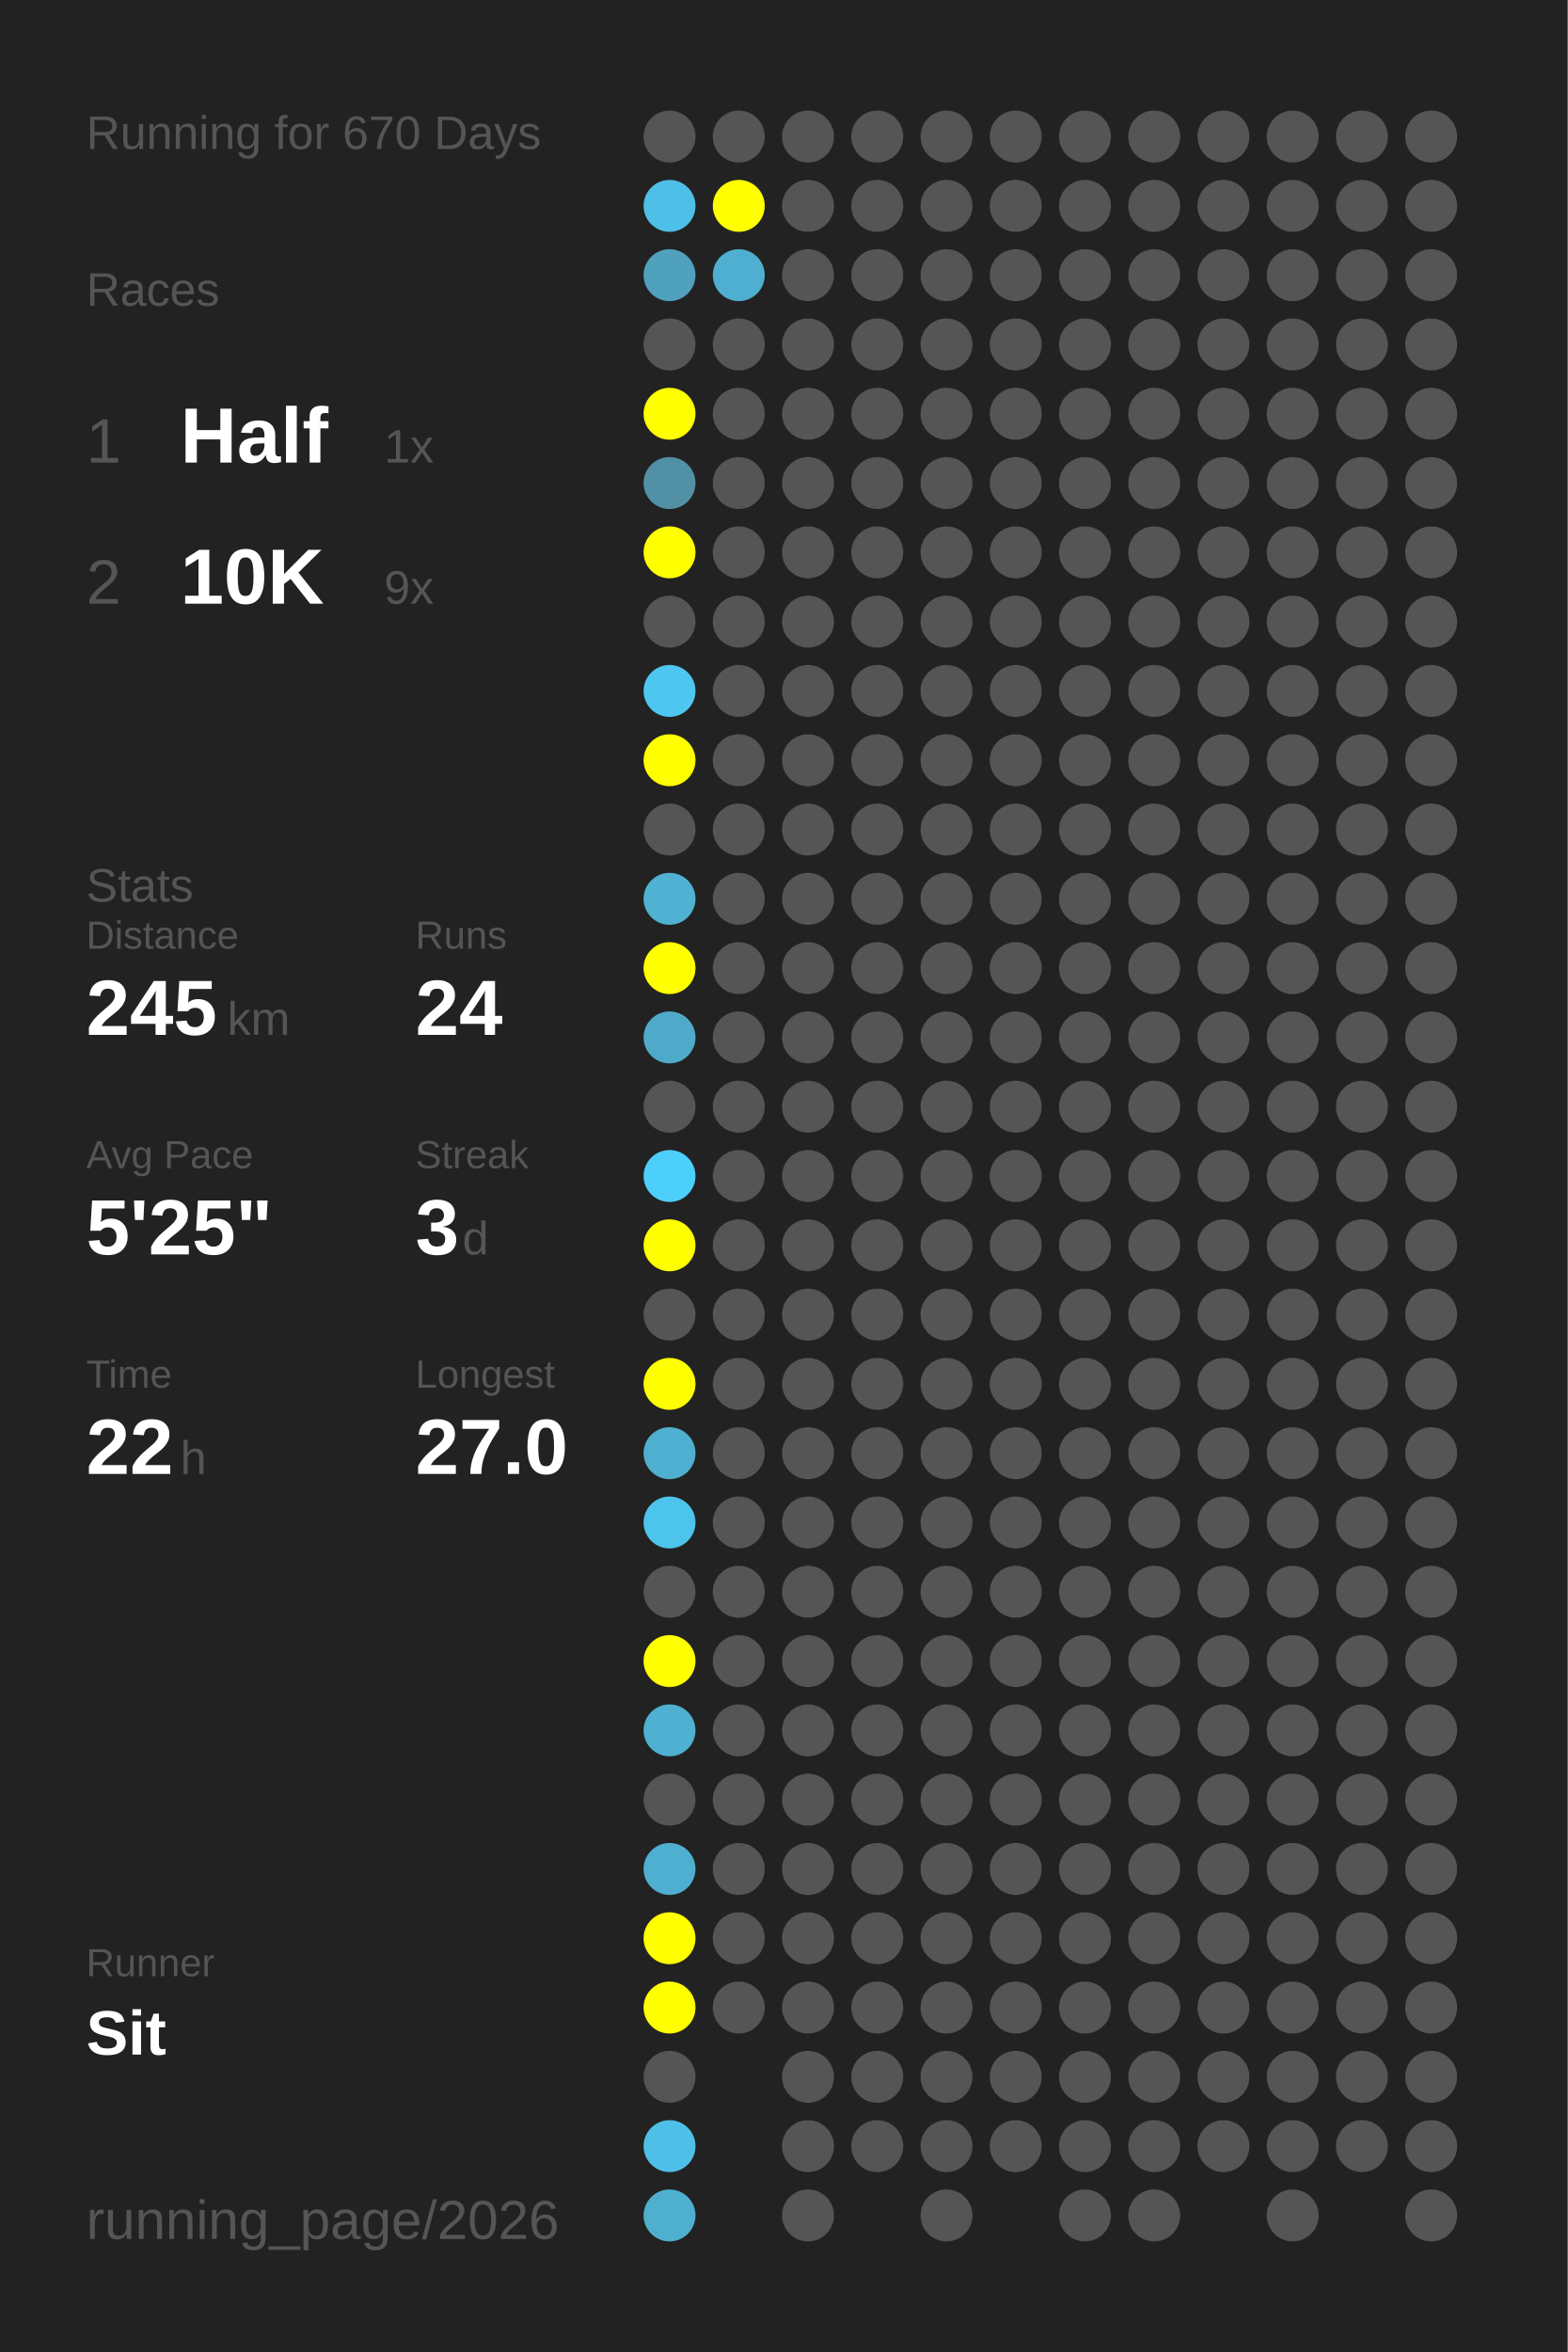
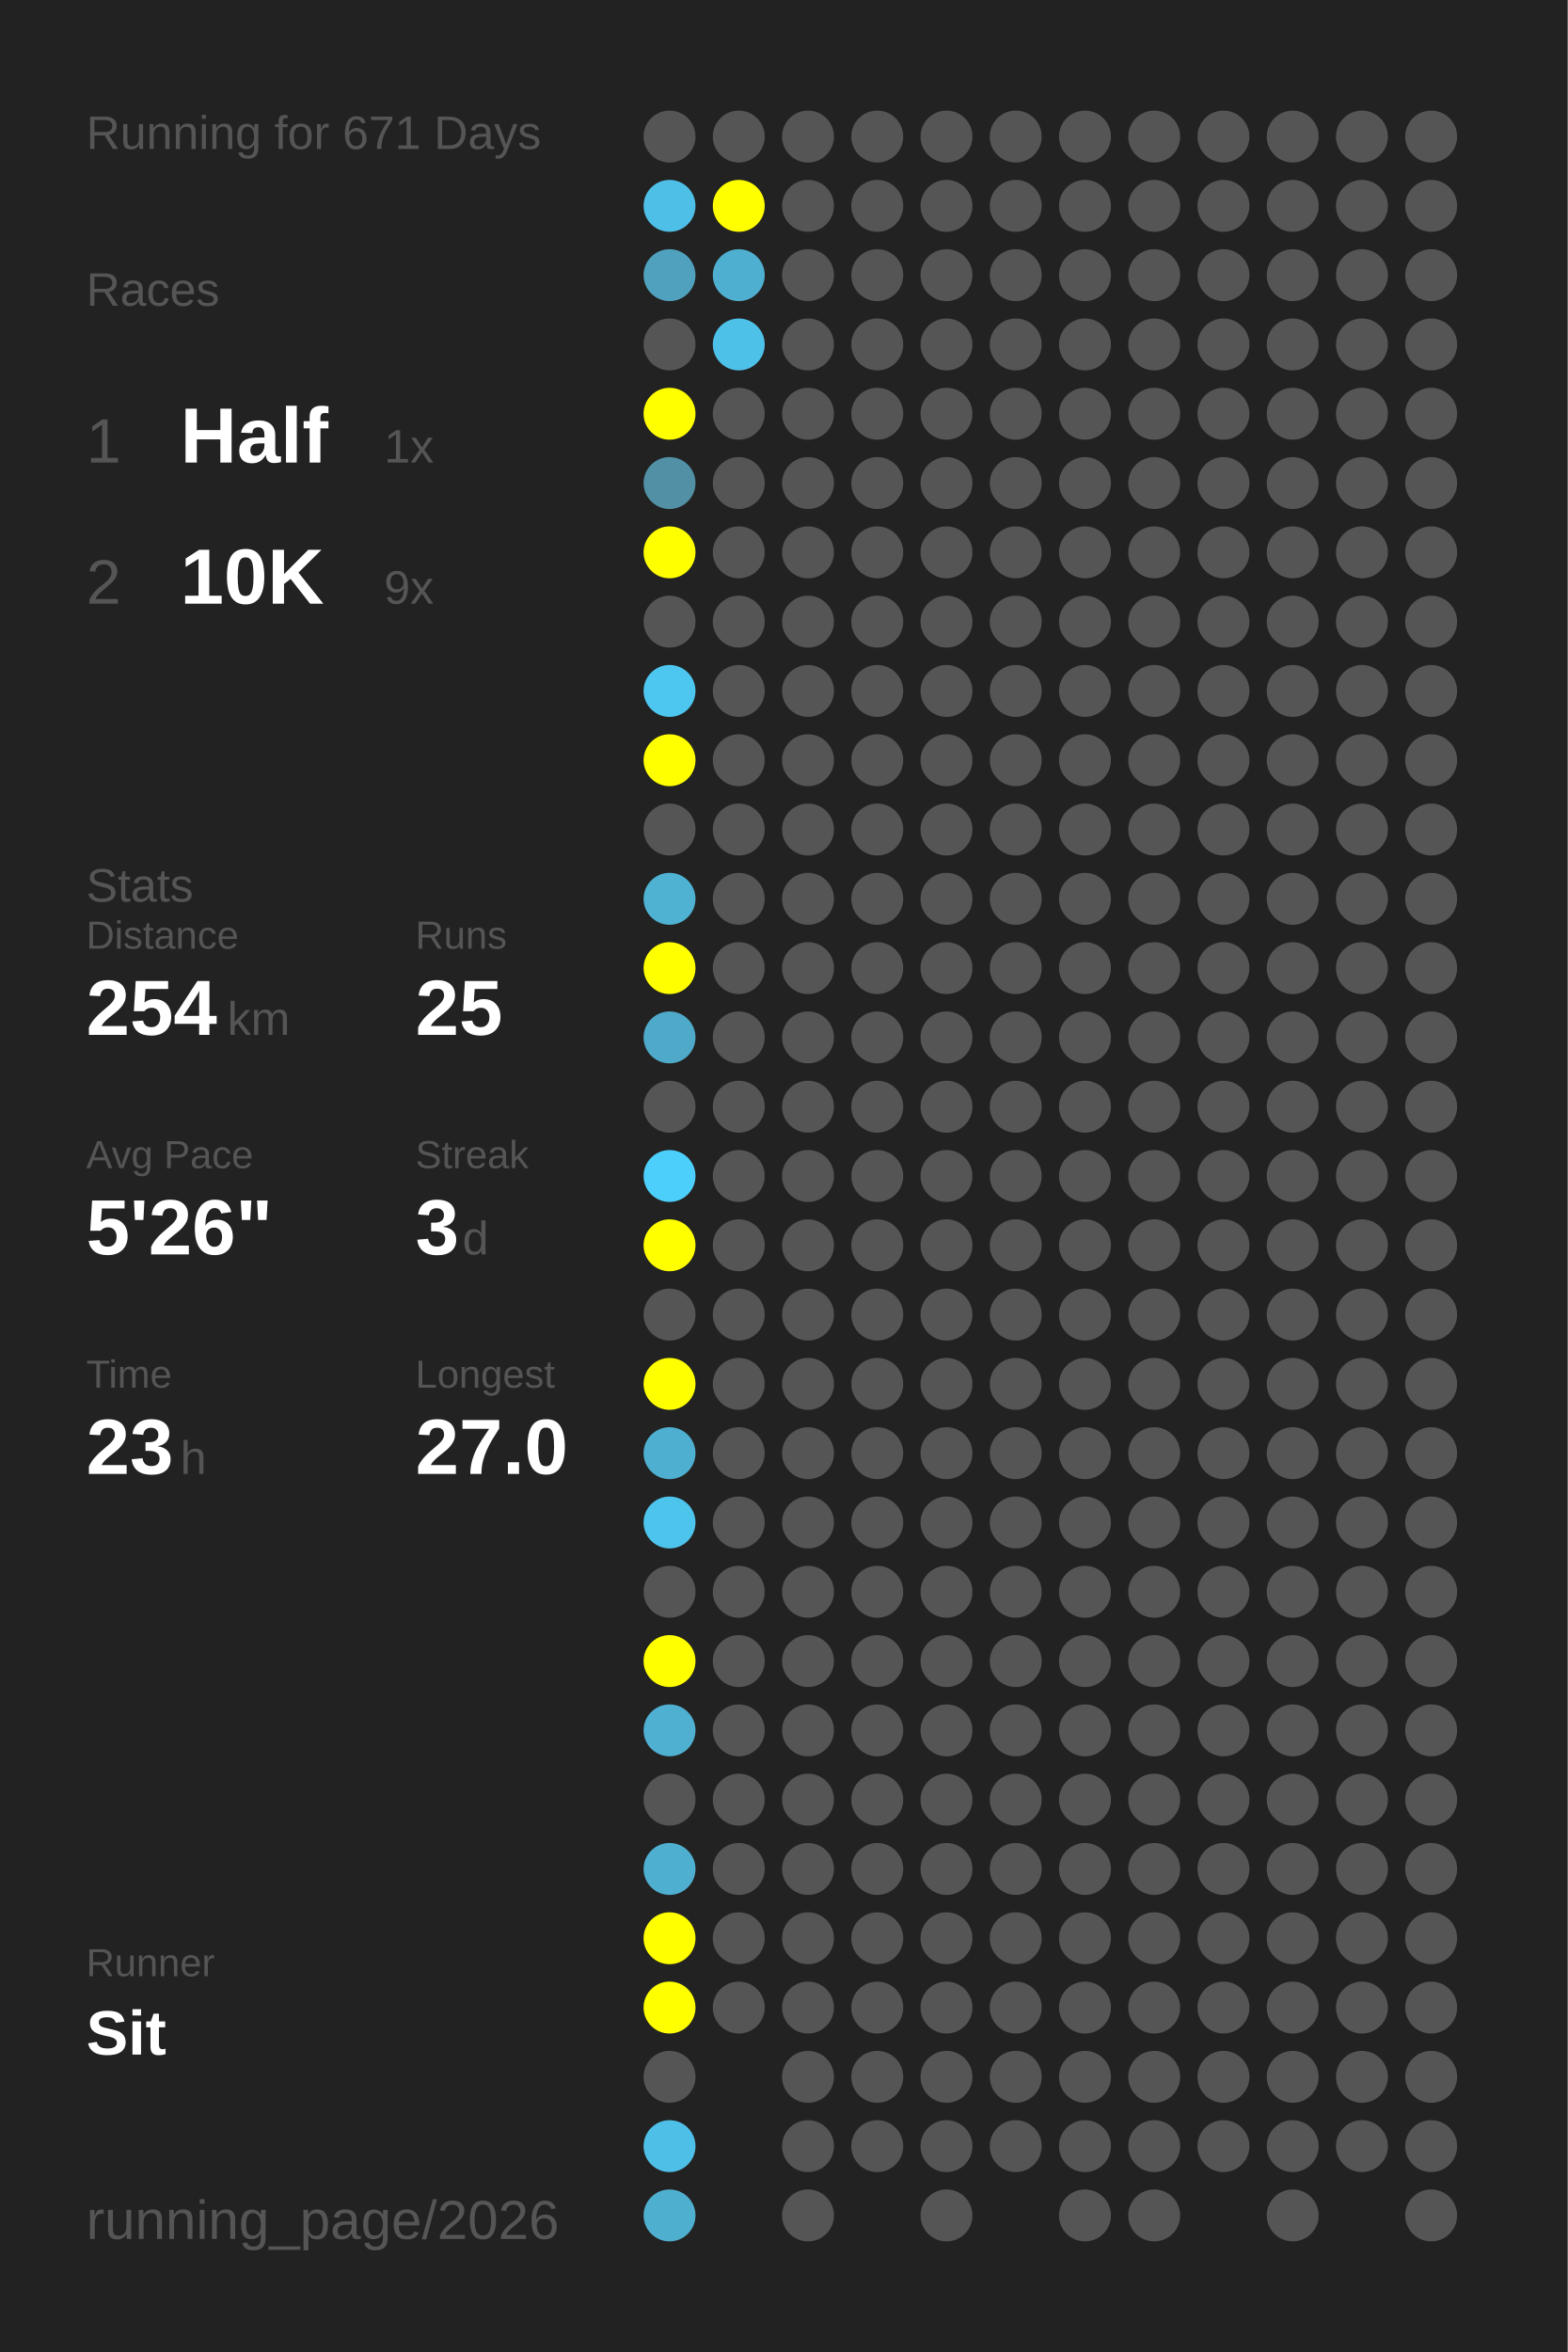
<svg xmlns="http://www.w3.org/2000/svg" baseProfile="full" height="300mm" version="1.1" viewBox="0,0,200,300" width="200mm">
  <defs />
  <rect fill="#222222" height="300" width="200" x="0" y="0" />
-   <text fill="#555555" style="font-size:6px; font-family:Arial;" x="11" y="19">Running for 670 Days</text>
+   <text fill="#555555" style="font-size:6px; font-family:Arial;" x="11" y="19">Running for 671 Days</text>
  <text fill="#555555" style="font-size:6px; font-family:Arial;" x="11" y="39">Races</text>
  <text fill="#555555" style="font-size:8px; font-family:Arial;" x="11" y="59">1</text>
  <text fill="#FFFFFF" style="font-size:10px; font-family:Arial; font-weight:bold;" x="23" y="59">Half</text>
  <text fill="#555555" style="font-size:6px; font-family:Arial;" x="49" y="59">1x</text>
  <text fill="#555555" style="font-size:8px; font-family:Arial;" x="11" y="77">2</text>
  <text fill="#FFFFFF" style="font-size:10px; font-family:Arial; font-weight:bold;" x="23" y="77">10K</text>
  <text fill="#555555" style="font-size:6px; font-family:Arial;" x="49" y="77">9x</text>
  <text fill="#555555" style="font-size:6px; font-family:Arial;" x="11" y="115">Stats</text>
  <text fill="#555555" style="font-size:5px; font-family:Arial;" x="11" y="121">Distance</text>
-   <text fill="#FFFFFF" style="font-size:10px; font-family:Arial; font-weight:bold;" x="11" y="132">245</text>
+   <text fill="#FFFFFF" style="font-size:10px; font-family:Arial; font-weight:bold;" x="11" y="132">254</text>
  <text fill="#555555" style="font-size:6px; font-family:Arial;" x="29" y="132">km</text>
  <text fill="#555555" style="font-size:5px; font-family:Arial;" x="53" y="121">Runs</text>
-   <text fill="#FFFFFF" style="font-size:10px; font-family:Arial; font-weight:bold;" x="53" y="132">24</text>
+   <text fill="#FFFFFF" style="font-size:10px; font-family:Arial; font-weight:bold;" x="53" y="132">25</text>
  <text fill="#555555" style="font-size:5px; font-family:Arial;" x="11" y="149">Avg Pace</text>
-   <text fill="#FFFFFF" style="font-size:10px; font-family:Arial; font-weight:bold;" x="11" y="160">5'25"</text>
+   <text fill="#FFFFFF" style="font-size:10px; font-family:Arial; font-weight:bold;" x="11" y="160">5'26"</text>
  <text fill="#555555" style="font-size:5px; font-family:Arial;" x="53" y="149">Streak</text>
  <text fill="#FFFFFF" style="font-size:10px; font-family:Arial; font-weight:bold;" x="53" y="160">3</text>
  <text fill="#555555" style="font-size:6px; font-family:Arial;" x="59" y="160">d</text>
  <text fill="#555555" style="font-size:5px; font-family:Arial;" x="11" y="177">Time</text>
-   <text fill="#FFFFFF" style="font-size:10px; font-family:Arial; font-weight:bold;" x="11" y="188">22</text>
+   <text fill="#FFFFFF" style="font-size:10px; font-family:Arial; font-weight:bold;" x="11" y="188">23</text>
  <text fill="#555555" style="font-size:6px; font-family:Arial;" x="23" y="188">h</text>
  <text fill="#555555" style="font-size:5px; font-family:Arial;" x="53" y="177">Longest</text>
  <text fill="#FFFFFF" style="font-size:10px; font-family:Arial; font-weight:bold;" x="53" y="188">27.0</text>
  <text fill="#555555" style="font-size:5px; font-family:Arial;" x="11" y="252.065">Runner</text>
  <text fill="#FFFFFF" style="font-size:8px; font-family:Arial; font-weight:bold;" x="11" y="262.065">Sit</text>
  <text fill="#555555" style="font-size:7px; font-family:Arial;" x="11" y="285.581">running_page/2026</text>
  <circle cx="85.417" cy="17.419" fill="#555555" r="3.312" />
  <circle cx="85.417" cy="26.258" fill="#4ebfe6" r="3.312" />
  <circle cx="85.417" cy="35.097" fill="#50a1bd" r="3.312" />
  <circle cx="85.417" cy="43.935" fill="#555555" r="3.312" />
  <circle cx="85.417" cy="52.774" fill="#FFFF00" r="3.312" />
  <circle cx="85.417" cy="61.613" fill="#5190a5" r="3.312" />
  <circle cx="85.417" cy="70.452" fill="#FFFF00" r="3.312" />
  <circle cx="85.417" cy="79.29" fill="#555555" r="3.312" />
  <circle cx="85.417" cy="88.129" fill="#4dc7f0" r="3.312" />
  <circle cx="85.417" cy="96.968" fill="#FFFF00" r="3.312" />
  <circle cx="85.417" cy="105.806" fill="#555555" r="3.312" />
  <circle cx="85.417" cy="114.645" fill="#4fb2d3" r="3.312" />
  <circle cx="85.417" cy="123.484" fill="#FFFF00" r="3.312" />
  <circle cx="85.417" cy="132.323" fill="#4faac9" r="3.312" />
  <circle cx="85.417" cy="141.161" fill="#555555" r="3.312" />
  <circle cx="85.417" cy="150" fill="#4dcffb" r="3.312" />
  <circle cx="85.417" cy="158.839" fill="#FFFF00" r="3.312" />
  <circle cx="85.417" cy="167.677" fill="#555555" r="3.312" />
  <circle cx="85.417" cy="176.516" fill="#FFFF00" r="3.312" />
  <circle cx="85.417" cy="185.355" fill="#4fafd0" r="3.312" />
  <circle cx="85.417" cy="194.194" fill="#4dc4ec" r="3.312" />
  <circle cx="85.417" cy="203.032" fill="#555555" r="3.312" />
  <circle cx="85.417" cy="211.871" fill="#FFFF00" r="3.312" />
  <circle cx="85.417" cy="220.71" fill="#4fb0d1" r="3.312" />
  <circle cx="85.417" cy="229.548" fill="#555555" r="3.312" />
  <circle cx="85.417" cy="238.387" fill="#4fafd0" r="3.312" />
  <circle cx="85.417" cy="247.226" fill="#FFFF00" r="3.312" />
  <circle cx="85.417" cy="256.065" fill="#FFFF00" r="3.312" />
  <circle cx="85.417" cy="264.903" fill="#555555" r="3.312" />
  <circle cx="85.417" cy="273.742" fill="#4ec0e7" r="3.312" />
  <circle cx="85.417" cy="282.581" fill="#4fafcf" r="3.312" />
  <circle cx="94.25" cy="17.419" fill="#555555" r="3.312" />
  <circle cx="94.25" cy="26.258" fill="#FFFF00" r="3.312" />
  <circle cx="94.25" cy="35.097" fill="#4fafd0" r="3.312" />
-   <circle cx="94.25" cy="43.935" fill="#555555" r="3.312" />
+   <circle cx="94.25" cy="43.935" fill="#4ec1e9" r="3.312" />
  <circle cx="94.25" cy="52.774" fill="#555555" r="3.312" />
  <circle cx="94.25" cy="61.613" fill="#555555" r="3.312" />
  <circle cx="94.25" cy="70.452" fill="#555555" r="3.312" />
  <circle cx="94.25" cy="79.29" fill="#555555" r="3.312" />
  <circle cx="94.25" cy="88.129" fill="#555555" r="3.312" />
  <circle cx="94.25" cy="96.968" fill="#555555" r="3.312" />
  <circle cx="94.25" cy="105.806" fill="#555555" r="3.312" />
  <circle cx="94.25" cy="114.645" fill="#555555" r="3.312" />
  <circle cx="94.25" cy="123.484" fill="#555555" r="3.312" />
  <circle cx="94.25" cy="132.323" fill="#555555" r="3.312" />
  <circle cx="94.25" cy="141.161" fill="#555555" r="3.312" />
  <circle cx="94.25" cy="150" fill="#555555" r="3.312" />
  <circle cx="94.25" cy="158.839" fill="#555555" r="3.312" />
  <circle cx="94.25" cy="167.677" fill="#555555" r="3.312" />
  <circle cx="94.25" cy="176.516" fill="#555555" r="3.312" />
  <circle cx="94.25" cy="185.355" fill="#555555" r="3.312" />
  <circle cx="94.25" cy="194.194" fill="#555555" r="3.312" />
  <circle cx="94.25" cy="203.032" fill="#555555" r="3.312" />
  <circle cx="94.25" cy="211.871" fill="#555555" r="3.312" />
  <circle cx="94.25" cy="220.71" fill="#555555" r="3.312" />
  <circle cx="94.25" cy="229.548" fill="#555555" r="3.312" />
  <circle cx="94.25" cy="238.387" fill="#555555" r="3.312" />
  <circle cx="94.25" cy="247.226" fill="#555555" r="3.312" />
  <circle cx="94.25" cy="256.065" fill="#555555" r="3.312" />
  <circle cx="103.083" cy="17.419" fill="#555555" r="3.312" />
  <circle cx="103.083" cy="26.258" fill="#555555" r="3.312" />
  <circle cx="103.083" cy="35.097" fill="#555555" r="3.312" />
  <circle cx="103.083" cy="43.935" fill="#555555" r="3.312" />
  <circle cx="103.083" cy="52.774" fill="#555555" r="3.312" />
  <circle cx="103.083" cy="61.613" fill="#555555" r="3.312" />
  <circle cx="103.083" cy="70.452" fill="#555555" r="3.312" />
  <circle cx="103.083" cy="79.29" fill="#555555" r="3.312" />
  <circle cx="103.083" cy="88.129" fill="#555555" r="3.312" />
  <circle cx="103.083" cy="96.968" fill="#555555" r="3.312" />
  <circle cx="103.083" cy="105.806" fill="#555555" r="3.312" />
  <circle cx="103.083" cy="114.645" fill="#555555" r="3.312" />
  <circle cx="103.083" cy="123.484" fill="#555555" r="3.312" />
  <circle cx="103.083" cy="132.323" fill="#555555" r="3.312" />
  <circle cx="103.083" cy="141.161" fill="#555555" r="3.312" />
  <circle cx="103.083" cy="150" fill="#555555" r="3.312" />
  <circle cx="103.083" cy="158.839" fill="#555555" r="3.312" />
  <circle cx="103.083" cy="167.677" fill="#555555" r="3.312" />
  <circle cx="103.083" cy="176.516" fill="#555555" r="3.312" />
  <circle cx="103.083" cy="185.355" fill="#555555" r="3.312" />
  <circle cx="103.083" cy="194.194" fill="#555555" r="3.312" />
  <circle cx="103.083" cy="203.032" fill="#555555" r="3.312" />
  <circle cx="103.083" cy="211.871" fill="#555555" r="3.312" />
  <circle cx="103.083" cy="220.71" fill="#555555" r="3.312" />
  <circle cx="103.083" cy="229.548" fill="#555555" r="3.312" />
  <circle cx="103.083" cy="238.387" fill="#555555" r="3.312" />
  <circle cx="103.083" cy="247.226" fill="#555555" r="3.312" />
  <circle cx="103.083" cy="256.065" fill="#555555" r="3.312" />
  <circle cx="103.083" cy="264.903" fill="#555555" r="3.312" />
  <circle cx="103.083" cy="273.742" fill="#555555" r="3.312" />
  <circle cx="103.083" cy="282.581" fill="#555555" r="3.312" />
  <circle cx="111.917" cy="17.419" fill="#555555" r="3.312" />
  <circle cx="111.917" cy="26.258" fill="#555555" r="3.312" />
  <circle cx="111.917" cy="35.097" fill="#555555" r="3.312" />
  <circle cx="111.917" cy="43.935" fill="#555555" r="3.312" />
  <circle cx="111.917" cy="52.774" fill="#555555" r="3.312" />
  <circle cx="111.917" cy="61.613" fill="#555555" r="3.312" />
  <circle cx="111.917" cy="70.452" fill="#555555" r="3.312" />
  <circle cx="111.917" cy="79.29" fill="#555555" r="3.312" />
  <circle cx="111.917" cy="88.129" fill="#555555" r="3.312" />
  <circle cx="111.917" cy="96.968" fill="#555555" r="3.312" />
  <circle cx="111.917" cy="105.806" fill="#555555" r="3.312" />
  <circle cx="111.917" cy="114.645" fill="#555555" r="3.312" />
  <circle cx="111.917" cy="123.484" fill="#555555" r="3.312" />
  <circle cx="111.917" cy="132.323" fill="#555555" r="3.312" />
  <circle cx="111.917" cy="141.161" fill="#555555" r="3.312" />
  <circle cx="111.917" cy="150" fill="#555555" r="3.312" />
  <circle cx="111.917" cy="158.839" fill="#555555" r="3.312" />
  <circle cx="111.917" cy="167.677" fill="#555555" r="3.312" />
  <circle cx="111.917" cy="176.516" fill="#555555" r="3.312" />
  <circle cx="111.917" cy="185.355" fill="#555555" r="3.312" />
  <circle cx="111.917" cy="194.194" fill="#555555" r="3.312" />
  <circle cx="111.917" cy="203.032" fill="#555555" r="3.312" />
  <circle cx="111.917" cy="211.871" fill="#555555" r="3.312" />
  <circle cx="111.917" cy="220.71" fill="#555555" r="3.312" />
  <circle cx="111.917" cy="229.548" fill="#555555" r="3.312" />
  <circle cx="111.917" cy="238.387" fill="#555555" r="3.312" />
  <circle cx="111.917" cy="247.226" fill="#555555" r="3.312" />
  <circle cx="111.917" cy="256.065" fill="#555555" r="3.312" />
  <circle cx="111.917" cy="264.903" fill="#555555" r="3.312" />
  <circle cx="111.917" cy="273.742" fill="#555555" r="3.312" />
  <circle cx="120.75" cy="17.419" fill="#555555" r="3.312" />
  <circle cx="120.75" cy="26.258" fill="#555555" r="3.312" />
  <circle cx="120.75" cy="35.097" fill="#555555" r="3.312" />
  <circle cx="120.75" cy="43.935" fill="#555555" r="3.312" />
  <circle cx="120.75" cy="52.774" fill="#555555" r="3.312" />
  <circle cx="120.75" cy="61.613" fill="#555555" r="3.312" />
  <circle cx="120.75" cy="70.452" fill="#555555" r="3.312" />
  <circle cx="120.75" cy="79.29" fill="#555555" r="3.312" />
  <circle cx="120.75" cy="88.129" fill="#555555" r="3.312" />
  <circle cx="120.75" cy="96.968" fill="#555555" r="3.312" />
  <circle cx="120.75" cy="105.806" fill="#555555" r="3.312" />
  <circle cx="120.75" cy="114.645" fill="#555555" r="3.312" />
  <circle cx="120.75" cy="123.484" fill="#555555" r="3.312" />
  <circle cx="120.75" cy="132.323" fill="#555555" r="3.312" />
  <circle cx="120.75" cy="141.161" fill="#555555" r="3.312" />
  <circle cx="120.75" cy="150" fill="#555555" r="3.312" />
  <circle cx="120.75" cy="158.839" fill="#555555" r="3.312" />
  <circle cx="120.75" cy="167.677" fill="#555555" r="3.312" />
  <circle cx="120.75" cy="176.516" fill="#555555" r="3.312" />
  <circle cx="120.75" cy="185.355" fill="#555555" r="3.312" />
  <circle cx="120.75" cy="194.194" fill="#555555" r="3.312" />
  <circle cx="120.75" cy="203.032" fill="#555555" r="3.312" />
  <circle cx="120.75" cy="211.871" fill="#555555" r="3.312" />
  <circle cx="120.75" cy="220.71" fill="#555555" r="3.312" />
  <circle cx="120.75" cy="229.548" fill="#555555" r="3.312" />
  <circle cx="120.75" cy="238.387" fill="#555555" r="3.312" />
  <circle cx="120.75" cy="247.226" fill="#555555" r="3.312" />
  <circle cx="120.75" cy="256.065" fill="#555555" r="3.312" />
  <circle cx="120.75" cy="264.903" fill="#555555" r="3.312" />
  <circle cx="120.75" cy="273.742" fill="#555555" r="3.312" />
  <circle cx="120.75" cy="282.581" fill="#555555" r="3.312" />
  <circle cx="129.583" cy="17.419" fill="#555555" r="3.312" />
  <circle cx="129.583" cy="26.258" fill="#555555" r="3.312" />
  <circle cx="129.583" cy="35.097" fill="#555555" r="3.312" />
  <circle cx="129.583" cy="43.935" fill="#555555" r="3.312" />
  <circle cx="129.583" cy="52.774" fill="#555555" r="3.312" />
  <circle cx="129.583" cy="61.613" fill="#555555" r="3.312" />
  <circle cx="129.583" cy="70.452" fill="#555555" r="3.312" />
  <circle cx="129.583" cy="79.29" fill="#555555" r="3.312" />
  <circle cx="129.583" cy="88.129" fill="#555555" r="3.312" />
  <circle cx="129.583" cy="96.968" fill="#555555" r="3.312" />
  <circle cx="129.583" cy="105.806" fill="#555555" r="3.312" />
  <circle cx="129.583" cy="114.645" fill="#555555" r="3.312" />
  <circle cx="129.583" cy="123.484" fill="#555555" r="3.312" />
  <circle cx="129.583" cy="132.323" fill="#555555" r="3.312" />
  <circle cx="129.583" cy="141.161" fill="#555555" r="3.312" />
  <circle cx="129.583" cy="150" fill="#555555" r="3.312" />
  <circle cx="129.583" cy="158.839" fill="#555555" r="3.312" />
  <circle cx="129.583" cy="167.677" fill="#555555" r="3.312" />
  <circle cx="129.583" cy="176.516" fill="#555555" r="3.312" />
  <circle cx="129.583" cy="185.355" fill="#555555" r="3.312" />
  <circle cx="129.583" cy="194.194" fill="#555555" r="3.312" />
  <circle cx="129.583" cy="203.032" fill="#555555" r="3.312" />
  <circle cx="129.583" cy="211.871" fill="#555555" r="3.312" />
  <circle cx="129.583" cy="220.71" fill="#555555" r="3.312" />
  <circle cx="129.583" cy="229.548" fill="#555555" r="3.312" />
  <circle cx="129.583" cy="238.387" fill="#555555" r="3.312" />
  <circle cx="129.583" cy="247.226" fill="#555555" r="3.312" />
  <circle cx="129.583" cy="256.065" fill="#555555" r="3.312" />
  <circle cx="129.583" cy="264.903" fill="#555555" r="3.312" />
  <circle cx="129.583" cy="273.742" fill="#555555" r="3.312" />
  <circle cx="138.417" cy="17.419" fill="#555555" r="3.312" />
  <circle cx="138.417" cy="26.258" fill="#555555" r="3.312" />
  <circle cx="138.417" cy="35.097" fill="#555555" r="3.312" />
  <circle cx="138.417" cy="43.935" fill="#555555" r="3.312" />
  <circle cx="138.417" cy="52.774" fill="#555555" r="3.312" />
  <circle cx="138.417" cy="61.613" fill="#555555" r="3.312" />
  <circle cx="138.417" cy="70.452" fill="#555555" r="3.312" />
  <circle cx="138.417" cy="79.29" fill="#555555" r="3.312" />
  <circle cx="138.417" cy="88.129" fill="#555555" r="3.312" />
  <circle cx="138.417" cy="96.968" fill="#555555" r="3.312" />
  <circle cx="138.417" cy="105.806" fill="#555555" r="3.312" />
  <circle cx="138.417" cy="114.645" fill="#555555" r="3.312" />
  <circle cx="138.417" cy="123.484" fill="#555555" r="3.312" />
  <circle cx="138.417" cy="132.323" fill="#555555" r="3.312" />
  <circle cx="138.417" cy="141.161" fill="#555555" r="3.312" />
  <circle cx="138.417" cy="150" fill="#555555" r="3.312" />
  <circle cx="138.417" cy="158.839" fill="#555555" r="3.312" />
  <circle cx="138.417" cy="167.677" fill="#555555" r="3.312" />
  <circle cx="138.417" cy="176.516" fill="#555555" r="3.312" />
  <circle cx="138.417" cy="185.355" fill="#555555" r="3.312" />
  <circle cx="138.417" cy="194.194" fill="#555555" r="3.312" />
  <circle cx="138.417" cy="203.032" fill="#555555" r="3.312" />
  <circle cx="138.417" cy="211.871" fill="#555555" r="3.312" />
  <circle cx="138.417" cy="220.71" fill="#555555" r="3.312" />
  <circle cx="138.417" cy="229.548" fill="#555555" r="3.312" />
  <circle cx="138.417" cy="238.387" fill="#555555" r="3.312" />
  <circle cx="138.417" cy="247.226" fill="#555555" r="3.312" />
  <circle cx="138.417" cy="256.065" fill="#555555" r="3.312" />
  <circle cx="138.417" cy="264.903" fill="#555555" r="3.312" />
  <circle cx="138.417" cy="273.742" fill="#555555" r="3.312" />
  <circle cx="138.417" cy="282.581" fill="#555555" r="3.312" />
  <circle cx="147.25" cy="17.419" fill="#555555" r="3.312" />
  <circle cx="147.25" cy="26.258" fill="#555555" r="3.312" />
  <circle cx="147.25" cy="35.097" fill="#555555" r="3.312" />
  <circle cx="147.25" cy="43.935" fill="#555555" r="3.312" />
  <circle cx="147.25" cy="52.774" fill="#555555" r="3.312" />
  <circle cx="147.25" cy="61.613" fill="#555555" r="3.312" />
  <circle cx="147.25" cy="70.452" fill="#555555" r="3.312" />
  <circle cx="147.25" cy="79.29" fill="#555555" r="3.312" />
  <circle cx="147.25" cy="88.129" fill="#555555" r="3.312" />
  <circle cx="147.25" cy="96.968" fill="#555555" r="3.312" />
  <circle cx="147.25" cy="105.806" fill="#555555" r="3.312" />
  <circle cx="147.25" cy="114.645" fill="#555555" r="3.312" />
  <circle cx="147.25" cy="123.484" fill="#555555" r="3.312" />
  <circle cx="147.25" cy="132.323" fill="#555555" r="3.312" />
  <circle cx="147.25" cy="141.161" fill="#555555" r="3.312" />
  <circle cx="147.25" cy="150" fill="#555555" r="3.312" />
  <circle cx="147.25" cy="158.839" fill="#555555" r="3.312" />
  <circle cx="147.25" cy="167.677" fill="#555555" r="3.312" />
  <circle cx="147.25" cy="176.516" fill="#555555" r="3.312" />
  <circle cx="147.25" cy="185.355" fill="#555555" r="3.312" />
  <circle cx="147.25" cy="194.194" fill="#555555" r="3.312" />
  <circle cx="147.25" cy="203.032" fill="#555555" r="3.312" />
  <circle cx="147.25" cy="211.871" fill="#555555" r="3.312" />
  <circle cx="147.25" cy="220.71" fill="#555555" r="3.312" />
  <circle cx="147.25" cy="229.548" fill="#555555" r="3.312" />
  <circle cx="147.25" cy="238.387" fill="#555555" r="3.312" />
  <circle cx="147.25" cy="247.226" fill="#555555" r="3.312" />
  <circle cx="147.25" cy="256.065" fill="#555555" r="3.312" />
  <circle cx="147.25" cy="264.903" fill="#555555" r="3.312" />
  <circle cx="147.25" cy="273.742" fill="#555555" r="3.312" />
  <circle cx="147.25" cy="282.581" fill="#555555" r="3.312" />
  <circle cx="156.083" cy="17.419" fill="#555555" r="3.312" />
  <circle cx="156.083" cy="26.258" fill="#555555" r="3.312" />
  <circle cx="156.083" cy="35.097" fill="#555555" r="3.312" />
  <circle cx="156.083" cy="43.935" fill="#555555" r="3.312" />
  <circle cx="156.083" cy="52.774" fill="#555555" r="3.312" />
  <circle cx="156.083" cy="61.613" fill="#555555" r="3.312" />
  <circle cx="156.083" cy="70.452" fill="#555555" r="3.312" />
  <circle cx="156.083" cy="79.29" fill="#555555" r="3.312" />
  <circle cx="156.083" cy="88.129" fill="#555555" r="3.312" />
  <circle cx="156.083" cy="96.968" fill="#555555" r="3.312" />
  <circle cx="156.083" cy="105.806" fill="#555555" r="3.312" />
  <circle cx="156.083" cy="114.645" fill="#555555" r="3.312" />
  <circle cx="156.083" cy="123.484" fill="#555555" r="3.312" />
  <circle cx="156.083" cy="132.323" fill="#555555" r="3.312" />
  <circle cx="156.083" cy="141.161" fill="#555555" r="3.312" />
  <circle cx="156.083" cy="150" fill="#555555" r="3.312" />
  <circle cx="156.083" cy="158.839" fill="#555555" r="3.312" />
  <circle cx="156.083" cy="167.677" fill="#555555" r="3.312" />
  <circle cx="156.083" cy="176.516" fill="#555555" r="3.312" />
  <circle cx="156.083" cy="185.355" fill="#555555" r="3.312" />
  <circle cx="156.083" cy="194.194" fill="#555555" r="3.312" />
  <circle cx="156.083" cy="203.032" fill="#555555" r="3.312" />
  <circle cx="156.083" cy="211.871" fill="#555555" r="3.312" />
  <circle cx="156.083" cy="220.71" fill="#555555" r="3.312" />
  <circle cx="156.083" cy="229.548" fill="#555555" r="3.312" />
  <circle cx="156.083" cy="238.387" fill="#555555" r="3.312" />
  <circle cx="156.083" cy="247.226" fill="#555555" r="3.312" />
  <circle cx="156.083" cy="256.065" fill="#555555" r="3.312" />
  <circle cx="156.083" cy="264.903" fill="#555555" r="3.312" />
  <circle cx="156.083" cy="273.742" fill="#555555" r="3.312" />
  <circle cx="164.917" cy="17.419" fill="#555555" r="3.312" />
  <circle cx="164.917" cy="26.258" fill="#555555" r="3.312" />
  <circle cx="164.917" cy="35.097" fill="#555555" r="3.312" />
  <circle cx="164.917" cy="43.935" fill="#555555" r="3.312" />
  <circle cx="164.917" cy="52.774" fill="#555555" r="3.312" />
  <circle cx="164.917" cy="61.613" fill="#555555" r="3.312" />
  <circle cx="164.917" cy="70.452" fill="#555555" r="3.312" />
  <circle cx="164.917" cy="79.29" fill="#555555" r="3.312" />
  <circle cx="164.917" cy="88.129" fill="#555555" r="3.312" />
  <circle cx="164.917" cy="96.968" fill="#555555" r="3.312" />
  <circle cx="164.917" cy="105.806" fill="#555555" r="3.312" />
  <circle cx="164.917" cy="114.645" fill="#555555" r="3.312" />
  <circle cx="164.917" cy="123.484" fill="#555555" r="3.312" />
  <circle cx="164.917" cy="132.323" fill="#555555" r="3.312" />
  <circle cx="164.917" cy="141.161" fill="#555555" r="3.312" />
  <circle cx="164.917" cy="150" fill="#555555" r="3.312" />
  <circle cx="164.917" cy="158.839" fill="#555555" r="3.312" />
  <circle cx="164.917" cy="167.677" fill="#555555" r="3.312" />
  <circle cx="164.917" cy="176.516" fill="#555555" r="3.312" />
  <circle cx="164.917" cy="185.355" fill="#555555" r="3.312" />
  <circle cx="164.917" cy="194.194" fill="#555555" r="3.312" />
  <circle cx="164.917" cy="203.032" fill="#555555" r="3.312" />
  <circle cx="164.917" cy="211.871" fill="#555555" r="3.312" />
  <circle cx="164.917" cy="220.71" fill="#555555" r="3.312" />
  <circle cx="164.917" cy="229.548" fill="#555555" r="3.312" />
  <circle cx="164.917" cy="238.387" fill="#555555" r="3.312" />
  <circle cx="164.917" cy="247.226" fill="#555555" r="3.312" />
  <circle cx="164.917" cy="256.065" fill="#555555" r="3.312" />
  <circle cx="164.917" cy="264.903" fill="#555555" r="3.312" />
  <circle cx="164.917" cy="273.742" fill="#555555" r="3.312" />
  <circle cx="164.917" cy="282.581" fill="#555555" r="3.312" />
  <circle cx="173.75" cy="17.419" fill="#555555" r="3.312" />
  <circle cx="173.75" cy="26.258" fill="#555555" r="3.312" />
  <circle cx="173.75" cy="35.097" fill="#555555" r="3.312" />
  <circle cx="173.75" cy="43.935" fill="#555555" r="3.312" />
  <circle cx="173.75" cy="52.774" fill="#555555" r="3.312" />
  <circle cx="173.75" cy="61.613" fill="#555555" r="3.312" />
  <circle cx="173.75" cy="70.452" fill="#555555" r="3.312" />
  <circle cx="173.75" cy="79.29" fill="#555555" r="3.312" />
  <circle cx="173.75" cy="88.129" fill="#555555" r="3.312" />
  <circle cx="173.75" cy="96.968" fill="#555555" r="3.312" />
  <circle cx="173.75" cy="105.806" fill="#555555" r="3.312" />
  <circle cx="173.75" cy="114.645" fill="#555555" r="3.312" />
  <circle cx="173.75" cy="123.484" fill="#555555" r="3.312" />
  <circle cx="173.75" cy="132.323" fill="#555555" r="3.312" />
  <circle cx="173.75" cy="141.161" fill="#555555" r="3.312" />
  <circle cx="173.75" cy="150" fill="#555555" r="3.312" />
  <circle cx="173.75" cy="158.839" fill="#555555" r="3.312" />
  <circle cx="173.75" cy="167.677" fill="#555555" r="3.312" />
  <circle cx="173.75" cy="176.516" fill="#555555" r="3.312" />
  <circle cx="173.75" cy="185.355" fill="#555555" r="3.312" />
  <circle cx="173.75" cy="194.194" fill="#555555" r="3.312" />
  <circle cx="173.75" cy="203.032" fill="#555555" r="3.312" />
  <circle cx="173.75" cy="211.871" fill="#555555" r="3.312" />
  <circle cx="173.75" cy="220.71" fill="#555555" r="3.312" />
  <circle cx="173.75" cy="229.548" fill="#555555" r="3.312" />
  <circle cx="173.75" cy="238.387" fill="#555555" r="3.312" />
  <circle cx="173.75" cy="247.226" fill="#555555" r="3.312" />
  <circle cx="173.75" cy="256.065" fill="#555555" r="3.312" />
  <circle cx="173.75" cy="264.903" fill="#555555" r="3.312" />
  <circle cx="173.75" cy="273.742" fill="#555555" r="3.312" />
  <circle cx="182.583" cy="17.419" fill="#555555" r="3.312" />
  <circle cx="182.583" cy="26.258" fill="#555555" r="3.312" />
  <circle cx="182.583" cy="35.097" fill="#555555" r="3.312" />
  <circle cx="182.583" cy="43.935" fill="#555555" r="3.312" />
  <circle cx="182.583" cy="52.774" fill="#555555" r="3.312" />
  <circle cx="182.583" cy="61.613" fill="#555555" r="3.312" />
  <circle cx="182.583" cy="70.452" fill="#555555" r="3.312" />
  <circle cx="182.583" cy="79.29" fill="#555555" r="3.312" />
  <circle cx="182.583" cy="88.129" fill="#555555" r="3.312" />
  <circle cx="182.583" cy="96.968" fill="#555555" r="3.312" />
  <circle cx="182.583" cy="105.806" fill="#555555" r="3.312" />
  <circle cx="182.583" cy="114.645" fill="#555555" r="3.312" />
  <circle cx="182.583" cy="123.484" fill="#555555" r="3.312" />
  <circle cx="182.583" cy="132.323" fill="#555555" r="3.312" />
  <circle cx="182.583" cy="141.161" fill="#555555" r="3.312" />
  <circle cx="182.583" cy="150" fill="#555555" r="3.312" />
  <circle cx="182.583" cy="158.839" fill="#555555" r="3.312" />
  <circle cx="182.583" cy="167.677" fill="#555555" r="3.312" />
  <circle cx="182.583" cy="176.516" fill="#555555" r="3.312" />
  <circle cx="182.583" cy="185.355" fill="#555555" r="3.312" />
  <circle cx="182.583" cy="194.194" fill="#555555" r="3.312" />
  <circle cx="182.583" cy="203.032" fill="#555555" r="3.312" />
  <circle cx="182.583" cy="211.871" fill="#555555" r="3.312" />
  <circle cx="182.583" cy="220.71" fill="#555555" r="3.312" />
  <circle cx="182.583" cy="229.548" fill="#555555" r="3.312" />
  <circle cx="182.583" cy="238.387" fill="#555555" r="3.312" />
  <circle cx="182.583" cy="247.226" fill="#555555" r="3.312" />
  <circle cx="182.583" cy="256.065" fill="#555555" r="3.312" />
  <circle cx="182.583" cy="264.903" fill="#555555" r="3.312" />
  <circle cx="182.583" cy="273.742" fill="#555555" r="3.312" />
  <circle cx="182.583" cy="282.581" fill="#555555" r="3.312" />
</svg>
